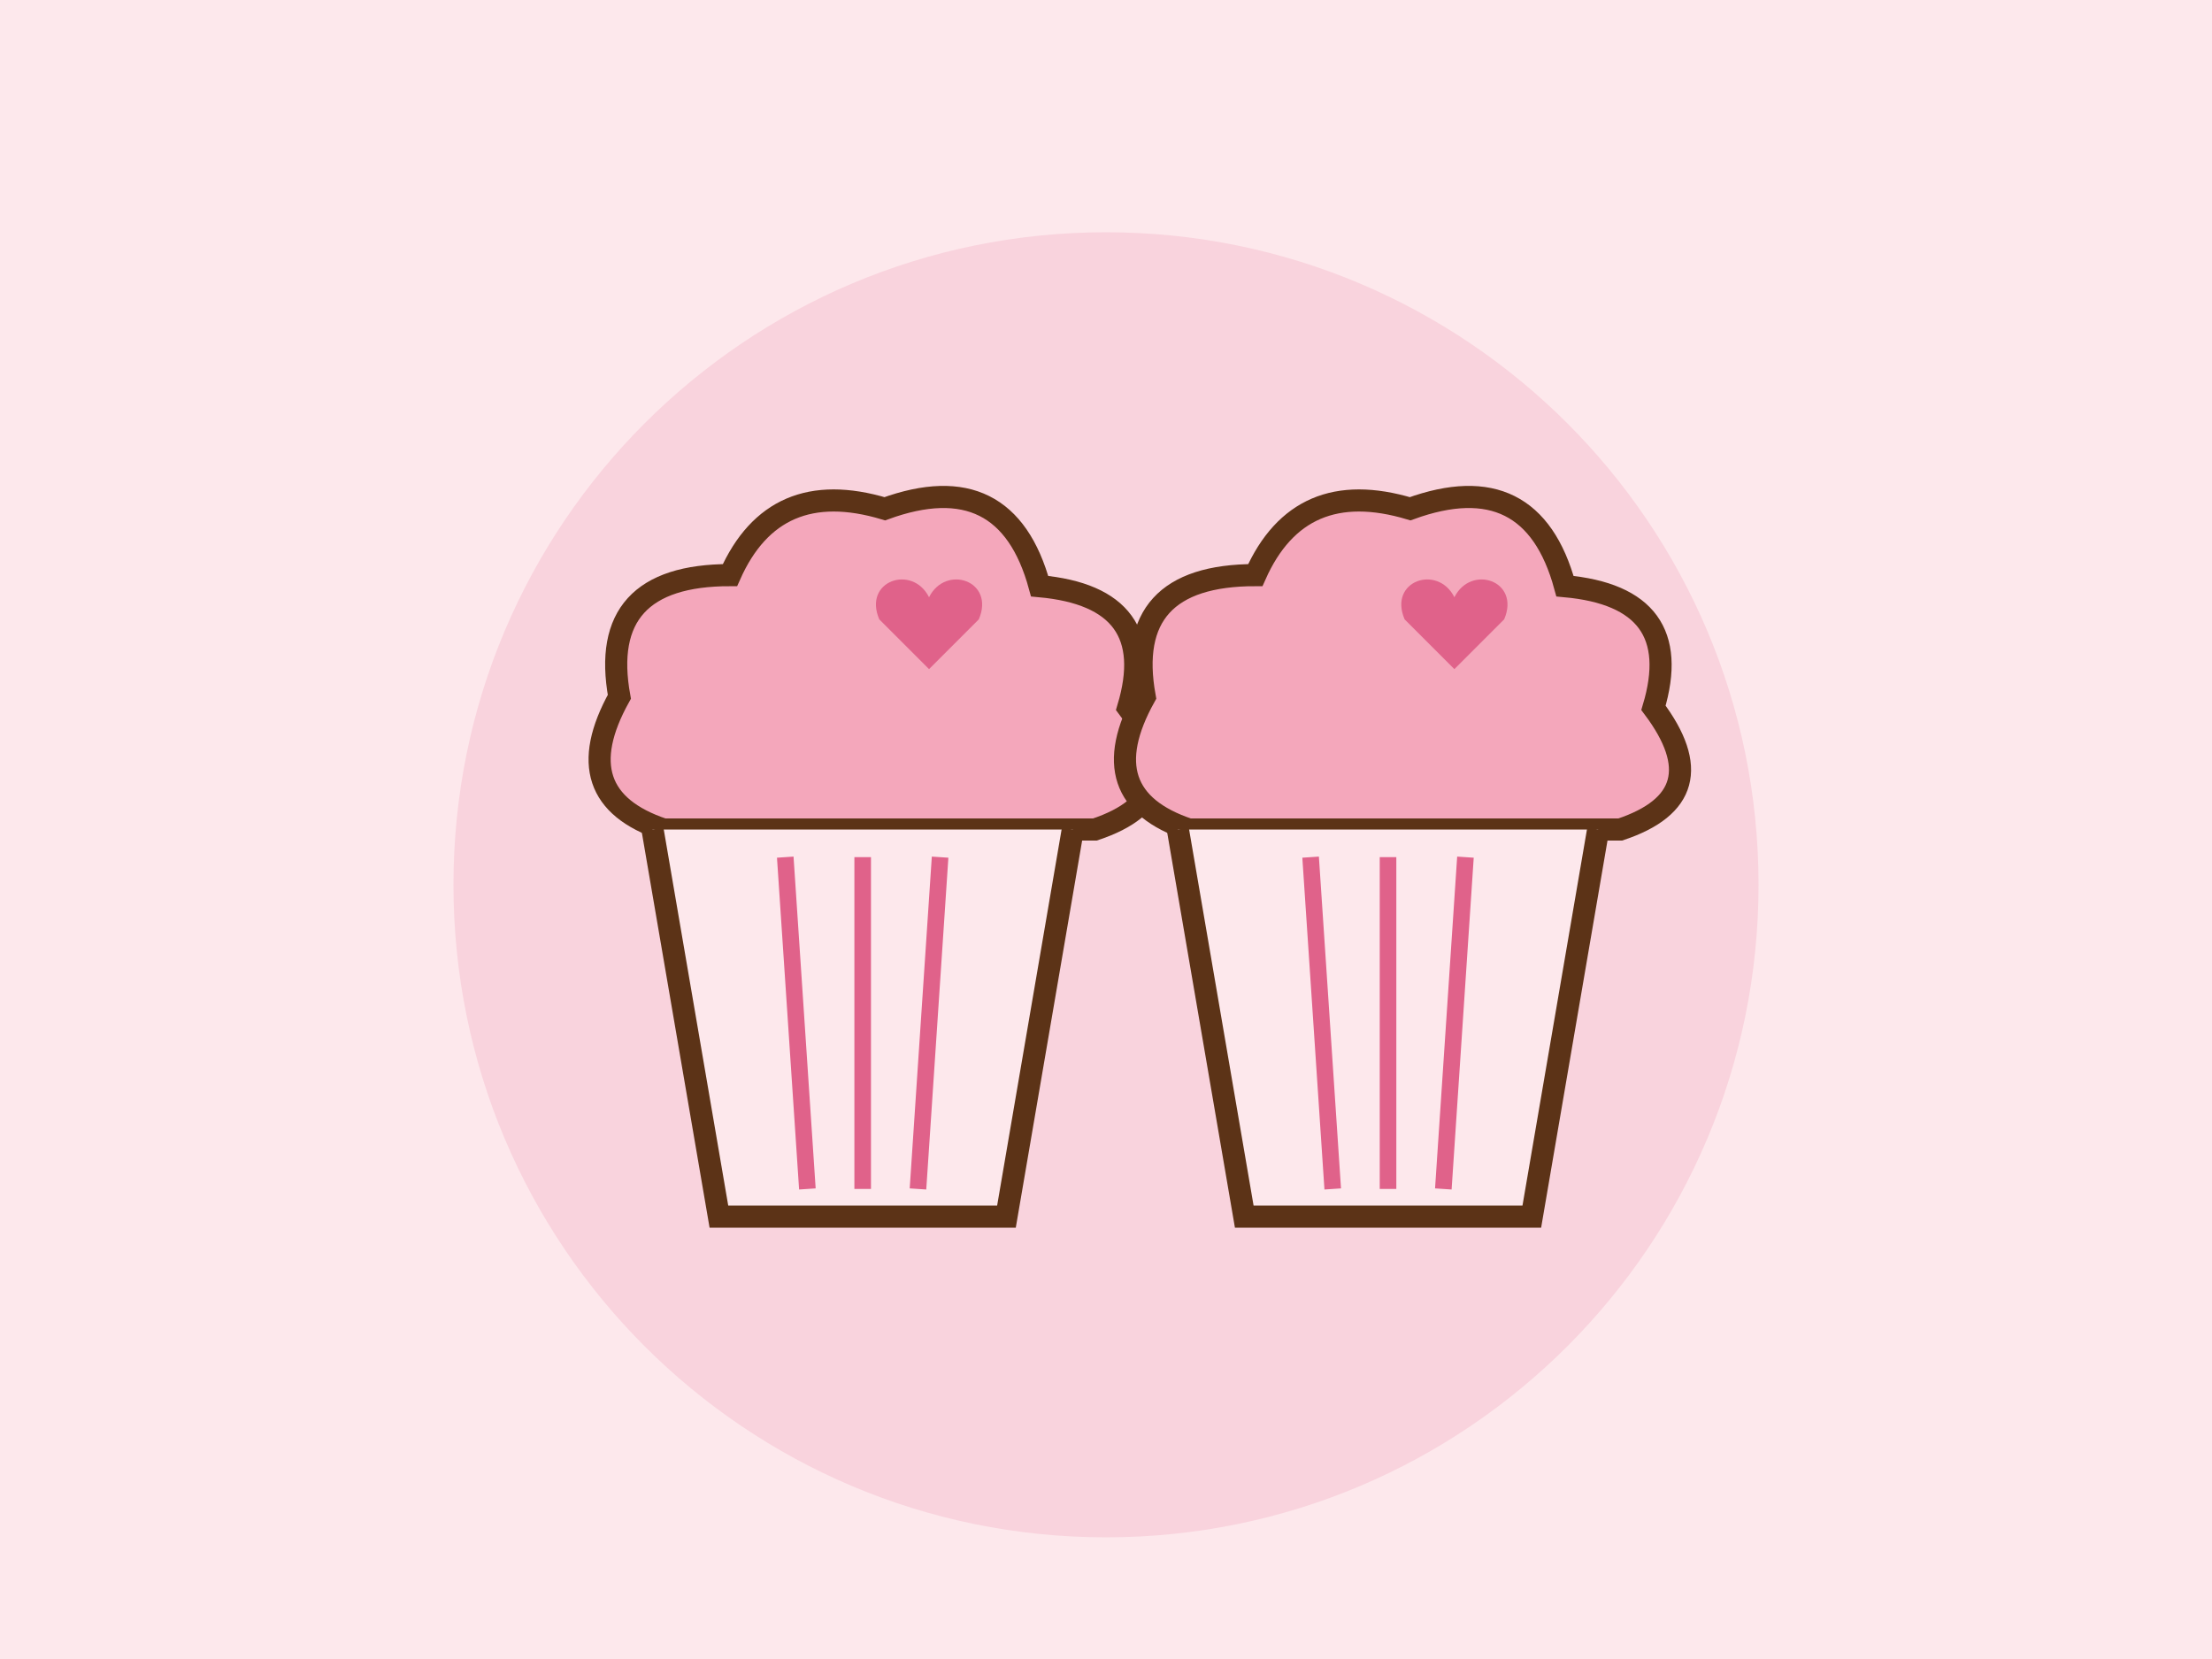
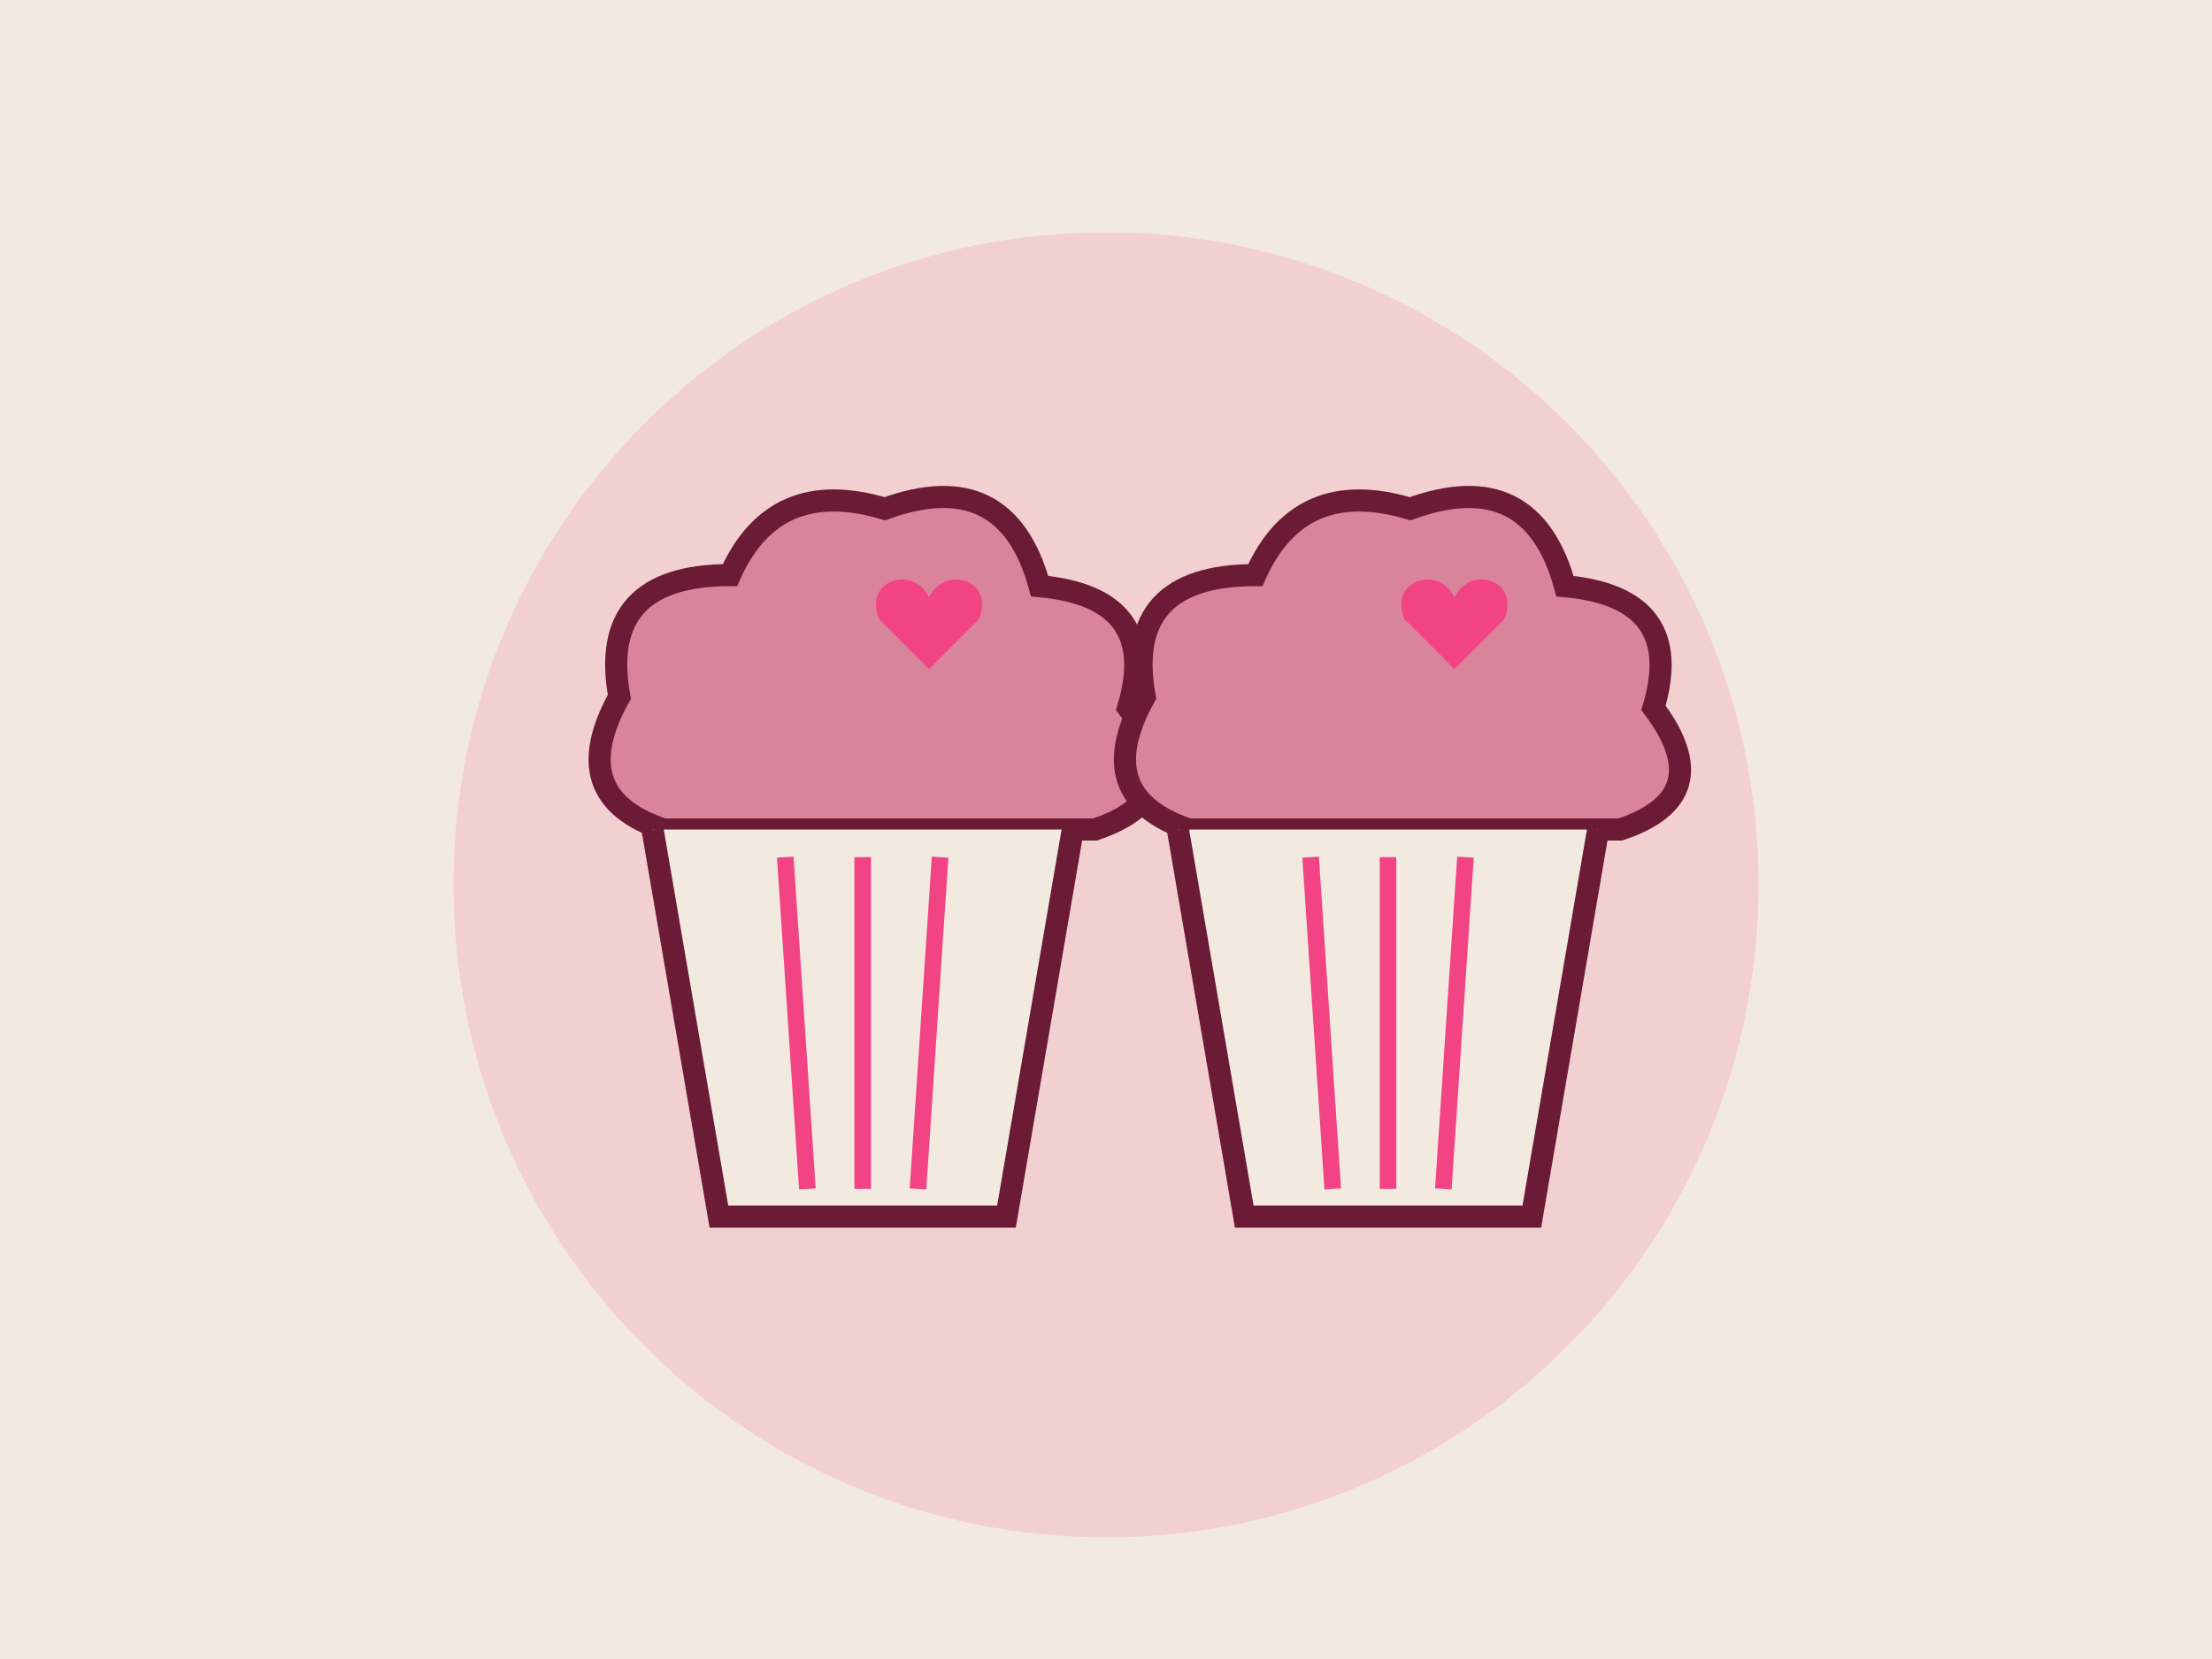
<svg xmlns="http://www.w3.org/2000/svg" viewBox="0 0 400 300">
-   <rect width="400" height="300" fill="#FDE8EC" />
-   <circle cx="200" cy="160" r="118" fill="#F9D3DD" />
+   <rect width="400" height="300" fill="#F2EADF" />
+   <circle cx="200" cy="160" r="118" fill="#F2D0D0" />
  <g id="c">
-     <path d="M120 150 q-18 -6 -8 -24 q-4 -22 20 -22 q8 -18 28 -12 q22 -8 28 14 q22 2 16 22 q12 16 -6 22 z" fill="#F4A7BB" stroke="#5C3317" stroke-width="4" />
-     <path d="M118 150 L130 220 L182 220 L194 150" fill="#FDE8EC" stroke="#5C3317" stroke-width="4" />
-     <path d="M142 155 l4 60 M156 155 v60 M170 155 l-4 60" stroke="#E0628A" stroke-width="3" />
-     <path d="M168 108 c-3-6 -12-3 -9 4 l9 9 l9-9 c3-7 -6-10 -9-4z" fill="#E0628A" />
+     <path d="M120 150 q-18 -6 -8 -24 q-4 -22 20 -22 q8 -18 28 -12 q22 -8 28 14 q22 2 16 22 q12 16 -6 22 z" fill="#D9849B" stroke="#6B1B36" stroke-width="4" />
+     <path d="M118 150 L130 220 L182 220 L194 150" fill="#F2EADF" stroke="#6B1B36" stroke-width="4" />
+     <path d="M142 155 l4 60 M156 155 v60 M170 155 l-4 60" stroke="#F24484" stroke-width="3" />
+     <path d="M168 108 c-3-6 -12-3 -9 4 l9 9 l9-9 c3-7 -6-10 -9-4z" fill="#F24484" />
  </g>
  <use href="#c" x="95" />
</svg>
